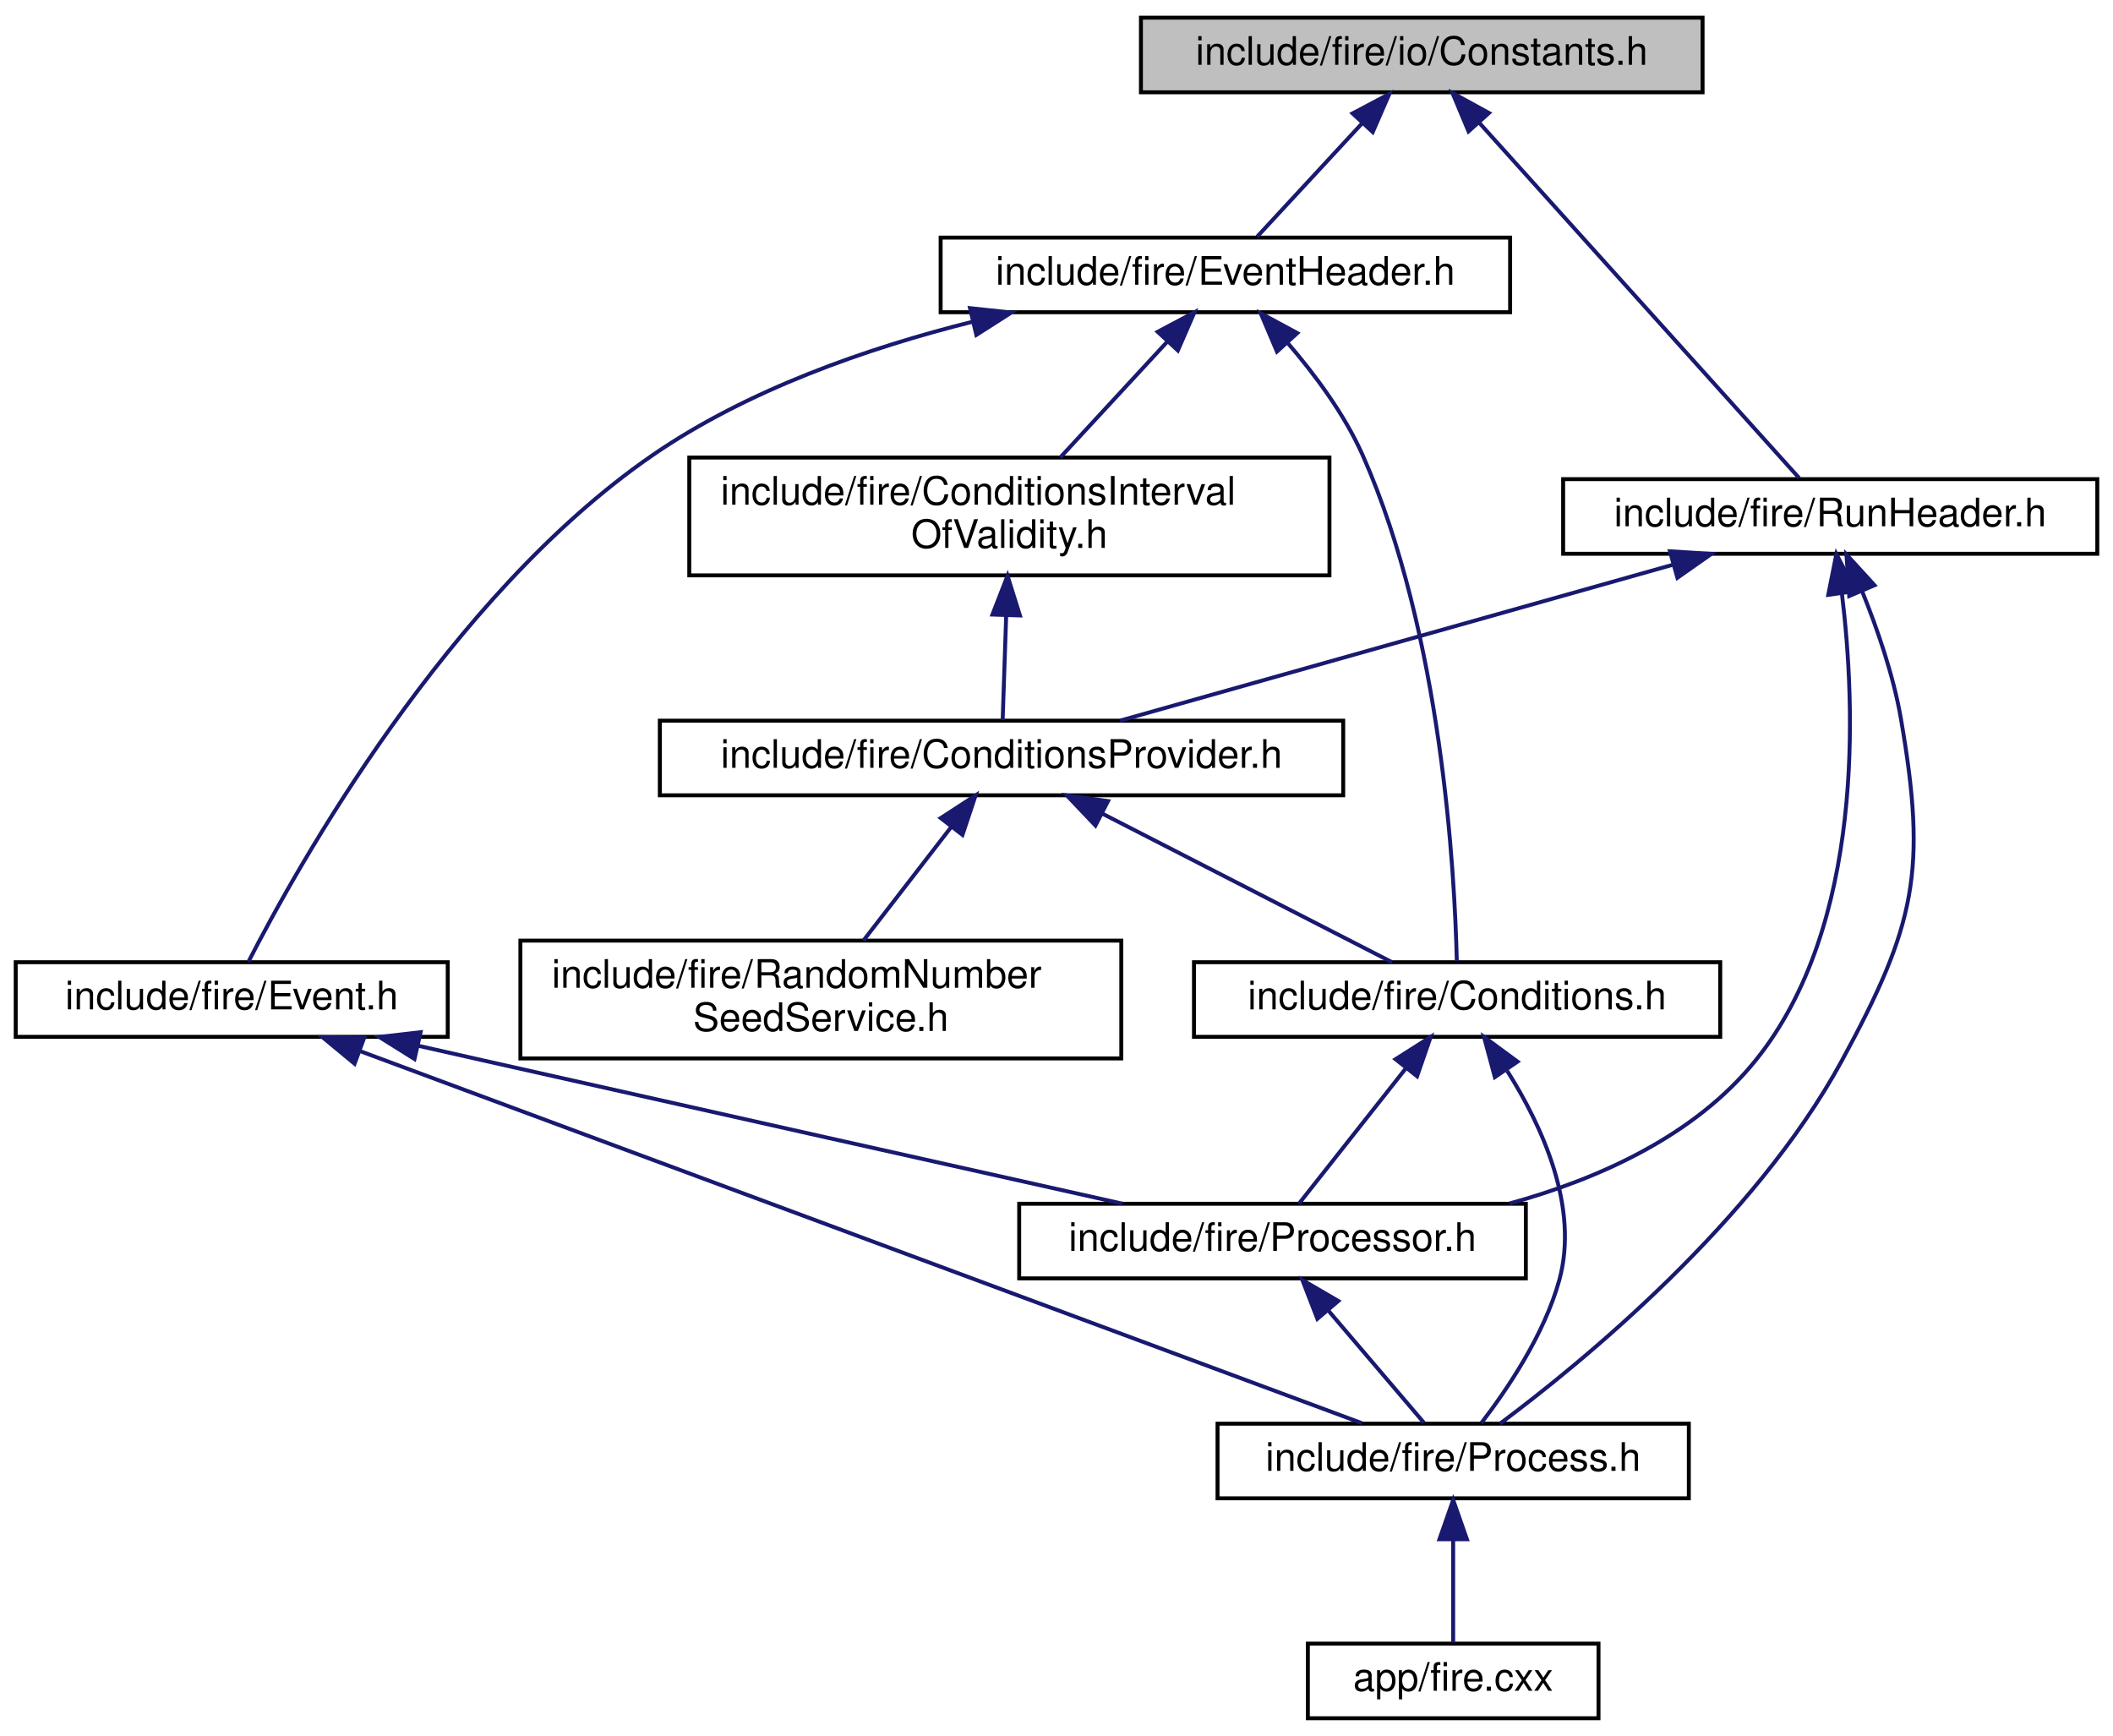
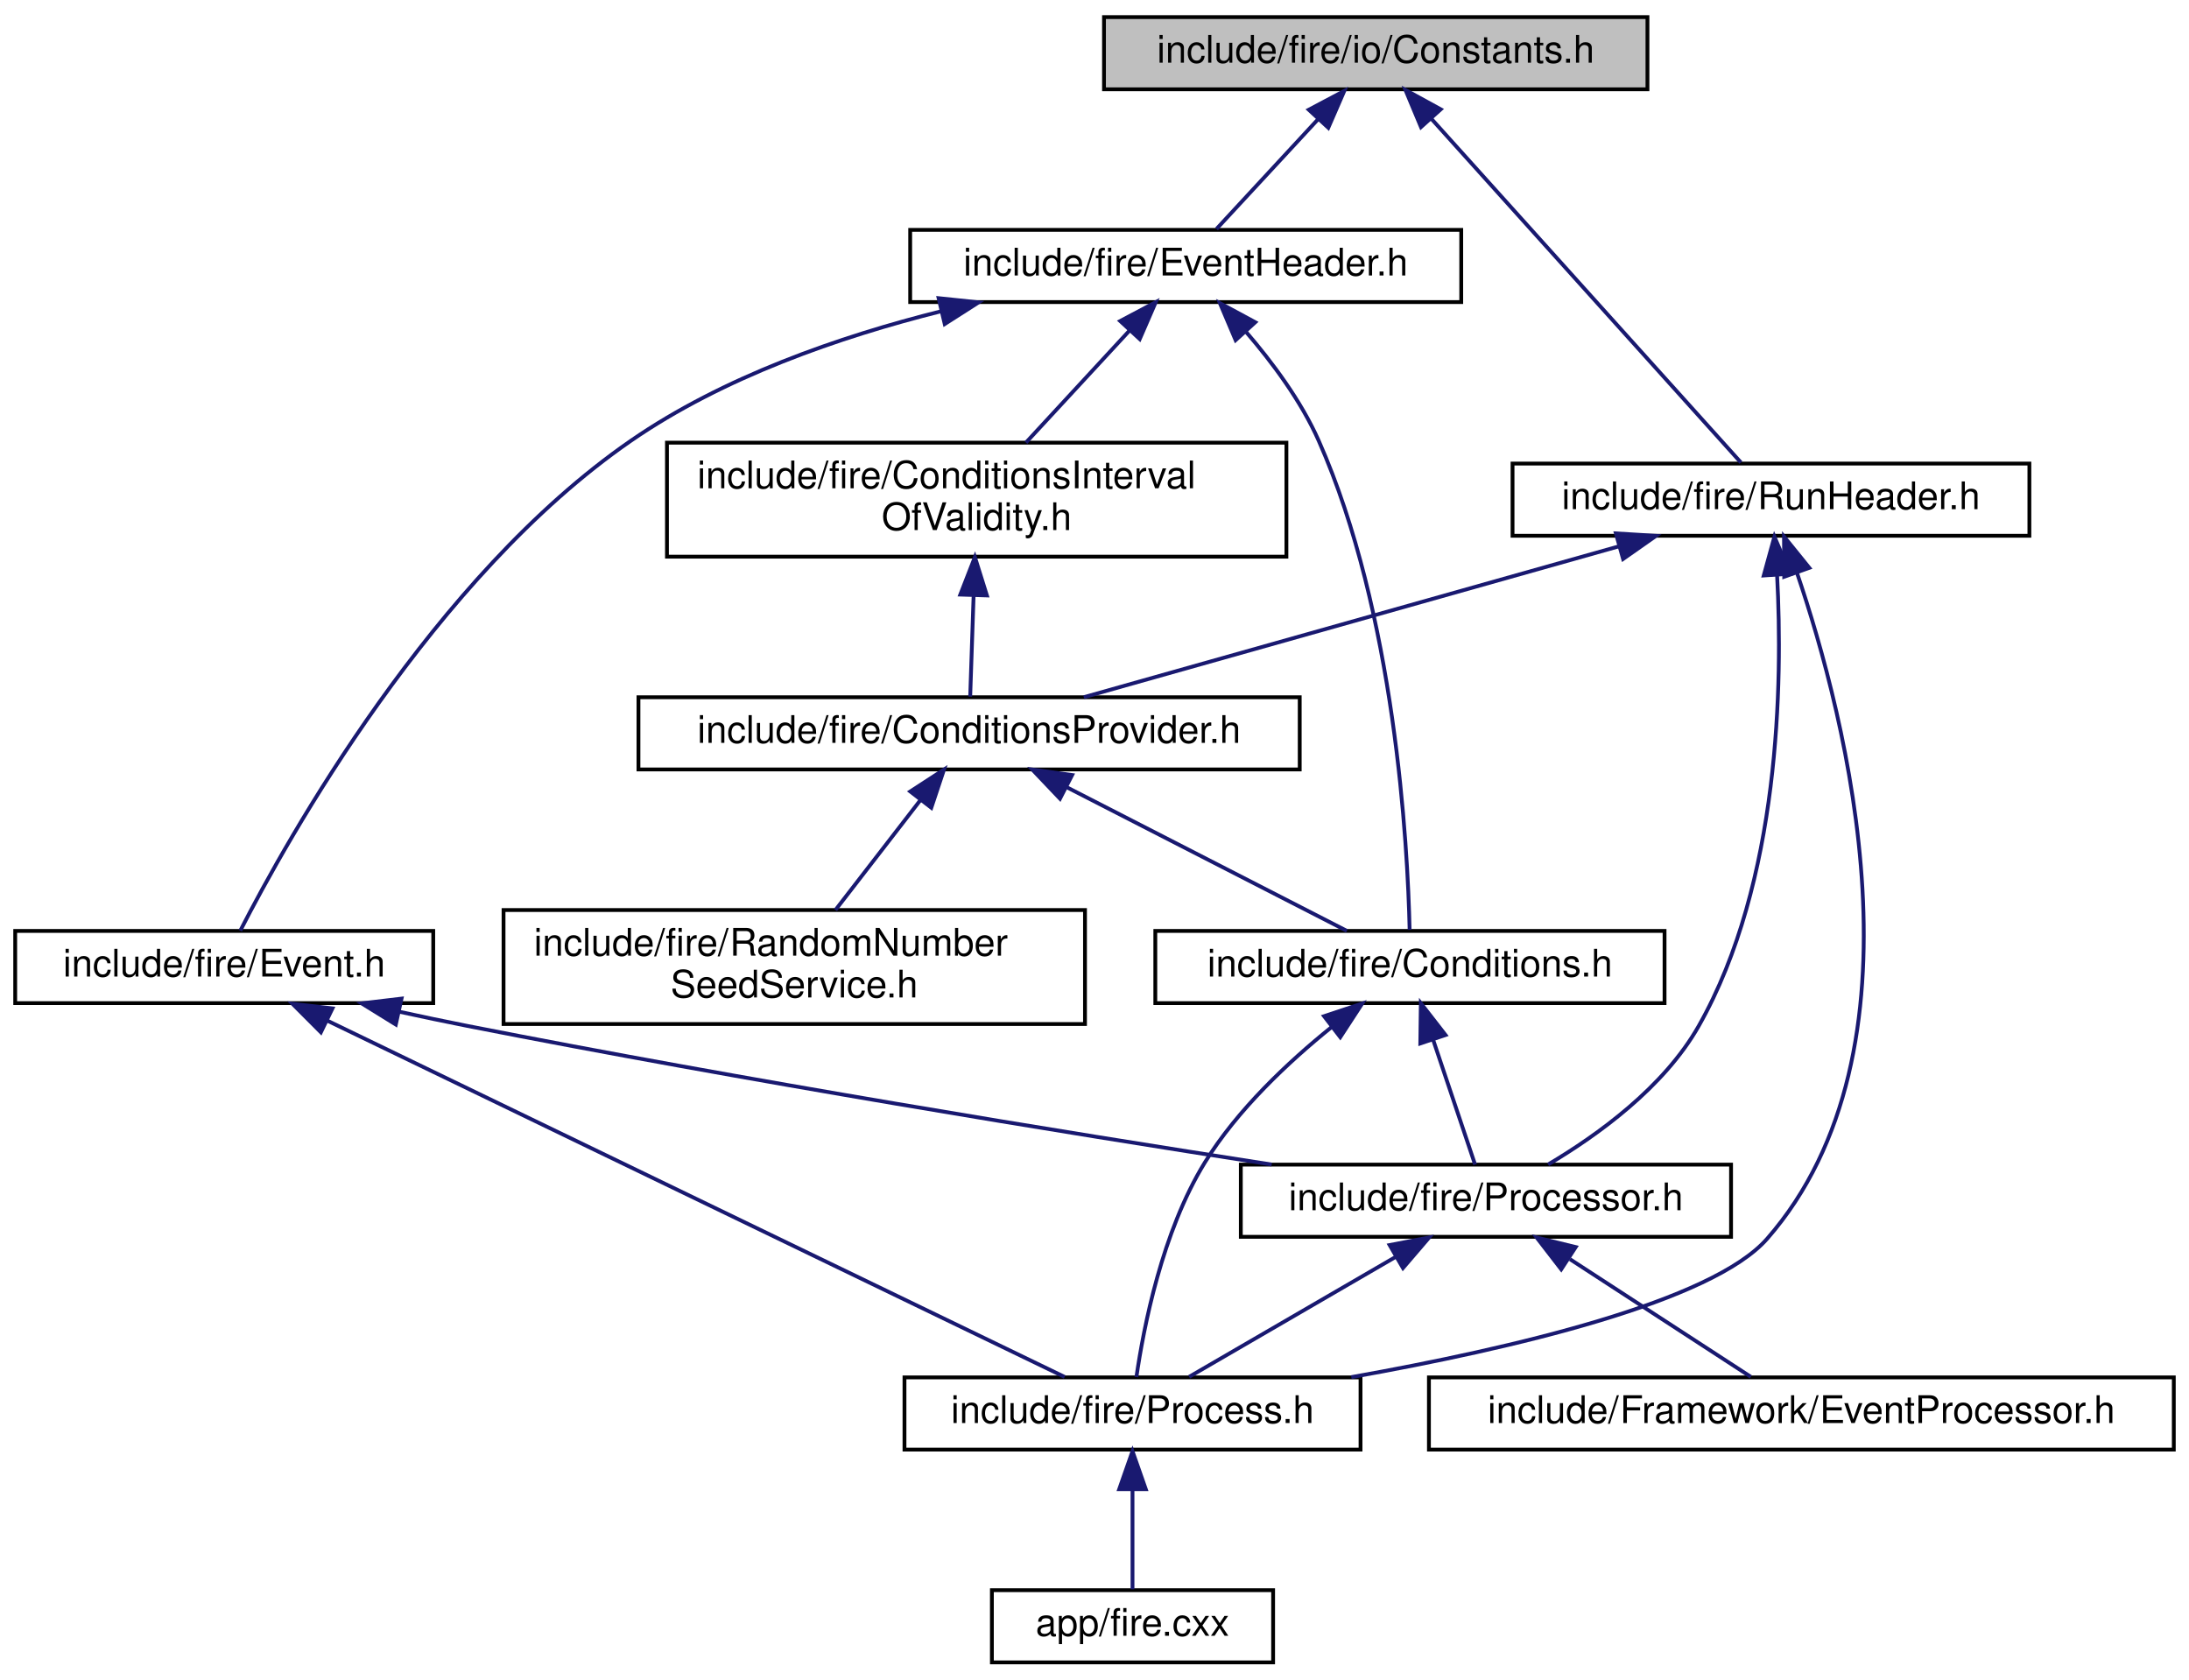
- <svg xmlns="http://www.w3.org/2000/svg" xmlns:xlink="http://www.w3.org/1999/xlink" width="538pt" height="442pt" viewBox="0.00 0.00 538.00 442.00">
+ <svg xmlns="http://www.w3.org/2000/svg" xmlns:xlink="http://www.w3.org/1999/xlink" width="576pt" height="442pt" viewBox="0.00 0.00 576.00 442.00">
  <g id="graph0" class="graph" transform="scale(1 1) rotate(0) translate(4 438)">
    <g id="node1" class="node">
      <g id="a_node1">
        <a xlink:title="Definitions for names of structures required by serialization methods.">
          <polygon fill="#bfbfbf" stroke="black" points="286.5,-414.5 286.5,-433.5 429.5,-433.5 429.5,-414.5 286.5,-414.5" />
          <text text-anchor="middle" x="358" y="-421.5" font-family="Helvetica,sans-Serif" font-size="10.00">include/fire/io/Constants.h</text>
        </a>
      </g>
    </g>
    <g id="node2" class="node">
      <g id="a_node2">
        <a xlink:href="EventHeader_8h_source.html" target="_top" xlink:title=" ">
          <polygon fill="none" stroke="black" points="235.5,-358.5 235.5,-377.5 380.5,-377.5 380.5,-358.5 235.5,-358.5" />
          <text text-anchor="middle" x="308" y="-365.5" font-family="Helvetica,sans-Serif" font-size="10.00">include/fire/EventHeader.h</text>
        </a>
      </g>
    </g>
    <g id="edge1" class="edge">
      <path fill="none" stroke="midnightblue" d="M342.92,-406.72C334.11,-397.2 323.33,-385.56 316.1,-377.75" />
      <polygon fill="midnightblue" stroke="midnightblue" points="340.38,-409.12 349.74,-414.08 345.52,-404.37 340.38,-409.12" />
    </g>
-     <g id="node11" class="node">
-       <g id="a_node11">
+     <g id="node12" class="node">
+       <g id="a_node12">
        <a xlink:href="RunHeader_8h_source.html" target="_top" xlink:title=" ">
          <polygon fill="none" stroke="black" points="394,-297 394,-316 530,-316 530,-297 394,-297" />
          <text text-anchor="middle" x="462" y="-304" font-family="Helvetica,sans-Serif" font-size="10.00">include/fire/RunHeader.h</text>
        </a>
      </g>
    </g>
-     <g id="edge14" class="edge">
+     <g id="edge15" class="edge">
      <path fill="none" stroke="midnightblue" d="M372.57,-406.82C394.86,-382.06 436.69,-335.61 454.09,-316.28" />
      <polygon fill="midnightblue" stroke="midnightblue" points="369.91,-404.55 365.82,-414.32 375.11,-409.23 369.91,-404.55" />
    </g>
    <g id="node3" class="node">
      <g id="a_node3">
        <a xlink:href="Conditions_8h_source.html" target="_top" xlink:title=" ">
          <polygon fill="none" stroke="black" points="300,-174 300,-193 434,-193 434,-174 300,-174" />
          <text text-anchor="middle" x="367" y="-181" font-family="Helvetica,sans-Serif" font-size="10.00">include/fire/Conditions.h</text>
        </a>
      </g>
    </g>
    <g id="edge2" class="edge">
      <path fill="none" stroke="midnightblue" d="M323.82,-350.72C330.76,-342.68 338.36,-332.48 343,-322 363.12,-276.58 366.41,-215.73 366.92,-193.29" />
      <polygon fill="midnightblue" stroke="midnightblue" points="321.13,-348.48 316.99,-358.23 326.31,-353.19 321.13,-348.48" />
    </g>
-     <g id="node7" class="node">
-       <g id="a_node7">
+     <g id="node8" class="node">
+       <g id="a_node8">
        <a xlink:href="ConditionsIntervalOfValidity_8h_source.html" target="_top" xlink:title=" ">
          <polygon fill="none" stroke="black" points="171.5,-291.5 171.5,-321.5 334.5,-321.5 334.5,-291.5 171.5,-291.5" />
          <text text-anchor="start" x="179.5" y="-309.5" font-family="Helvetica,sans-Serif" font-size="10.00">include/fire/ConditionsInterval</text>
          <text text-anchor="middle" x="253" y="-298.5" font-family="Helvetica,sans-Serif" font-size="10.00">OfValidity.h</text>
        </a>
      </g>
    </g>
-     <g id="edge7" class="edge">
+     <g id="edge8" class="edge">
      <path fill="none" stroke="midnightblue" d="M293.29,-351.09C284.78,-341.88 274.16,-330.39 265.96,-321.52" />
      <polygon fill="midnightblue" stroke="midnightblue" points="290.76,-353.51 300.12,-358.48 295.9,-348.76 290.76,-353.51" />
    </g>
-     <g id="node10" class="node">
-       <g id="a_node10">
+     <g id="node11" class="node">
+       <g id="a_node11">
        <a xlink:href="Event_8h_source.html" target="_top" xlink:title=" ">
          <polygon fill="none" stroke="black" points="0,-174 0,-193 110,-193 110,-174 0,-174" />
          <text text-anchor="middle" x="55" y="-181" font-family="Helvetica,sans-Serif" font-size="10.00">include/fire/Event.h</text>
        </a>
      </g>
    </g>
-     <g id="edge11" class="edge">
+     <g id="edge12" class="edge">
      <path fill="none" stroke="midnightblue" d="M243.78,-356.12C216.83,-349.39 186.2,-338.71 162,-322 109.98,-286.08 71.58,-217.17 59.23,-193.07" />
      <polygon fill="midnightblue" stroke="midnightblue" points="242.98,-359.53 253.52,-358.43 244.59,-352.72 242.98,-359.53" />
    </g>
    <g id="node4" class="node">
      <g id="a_node4">
        <a xlink:href="Process_8h_source.html" target="_top" xlink:title=" ">
-           <polygon fill="none" stroke="black" points="306,-56.5 306,-75.5 426,-75.5 426,-56.5 306,-56.5" />
-           <text text-anchor="middle" x="366" y="-63.5" font-family="Helvetica,sans-Serif" font-size="10.00">include/fire/Process.h</text>
+           <polygon fill="none" stroke="black" points="234,-56.5 234,-75.5 354,-75.5 354,-56.5 234,-56.5" />
+           <text text-anchor="middle" x="294" y="-63.5" font-family="Helvetica,sans-Serif" font-size="10.00">include/fire/Process.h</text>
        </a>
      </g>
    </g>
    <g id="edge3" class="edge">
-       <path fill="none" stroke="midnightblue" d="M379.75,-165.34C388.67,-151.23 398.15,-130.59 393,-112 389.16,-98.13 379.77,-84.24 373.15,-75.64" />
-       <polygon fill="midnightblue" stroke="midnightblue" points="376.61,-163.74 373.85,-173.97 382.39,-167.69 376.61,-163.74" />
+       <path fill="none" stroke="midnightblue" d="M346.32,-167.64C335.01,-158.52 321.58,-145.94 313,-132 301.79,-113.78 296.91,-88.61 295.03,-75.59" />
+       <polygon fill="midnightblue" stroke="midnightblue" points="344.4,-170.57 354.45,-173.9 348.67,-165.03 344.4,-170.57" />
    </g>
    <g id="node6" class="node">
      <g id="a_node6">
        <a xlink:href="Processor_8h_source.html" target="_top" xlink:title=" ">
-           <polygon fill="none" stroke="black" points="255.5,-112.5 255.5,-131.5 384.5,-131.5 384.5,-112.5 255.5,-112.5" />
-           <text text-anchor="middle" x="320" y="-119.5" font-family="Helvetica,sans-Serif" font-size="10.00">include/fire/Processor.h</text>
+           <polygon fill="none" stroke="black" points="322.5,-112.5 322.5,-131.5 451.5,-131.5 451.5,-112.5 322.5,-112.5" />
+           <text text-anchor="middle" x="387" y="-119.5" font-family="Helvetica,sans-Serif" font-size="10.00">include/fire/Processor.h</text>
        </a>
      </g>
    </g>
    <g id="edge5" class="edge">
-       <path fill="none" stroke="midnightblue" d="M353.84,-165.84C345.02,-154.67 333.77,-140.43 326.72,-131.51" />
-       <polygon fill="midnightblue" stroke="midnightblue" points="351.32,-168.3 360.27,-173.98 356.81,-163.96 351.32,-168.3" />
+       <path fill="none" stroke="midnightblue" d="M373.17,-164.16C376.82,-153.27 381.29,-139.99 384.14,-131.51" />
+       <polygon fill="midnightblue" stroke="midnightblue" points="369.73,-163.38 369.87,-173.98 376.37,-165.61 369.73,-163.38" />
    </g>
    <g id="node5" class="node">
      <g id="a_node5">
        <a xlink:href="fire_8cxx.html" target="_top" xlink:title="main definition for fire executable">
-           <polygon fill="none" stroke="black" points="329,-0.5 329,-19.5 403,-19.5 403,-0.5 329,-0.5" />
-           <text text-anchor="middle" x="366" y="-7.5" font-family="Helvetica,sans-Serif" font-size="10.00">app/fire.cxx</text>
+           <polygon fill="none" stroke="black" points="257,-0.5 257,-19.5 331,-19.5 331,-0.5 257,-0.5" />
+           <text text-anchor="middle" x="294" y="-7.5" font-family="Helvetica,sans-Serif" font-size="10.00">app/fire.cxx</text>
        </a>
      </g>
    </g>
    <g id="edge4" class="edge">
-       <path fill="none" stroke="midnightblue" d="M366,-45.8C366,-36.91 366,-26.78 366,-19.75" />
-       <polygon fill="midnightblue" stroke="midnightblue" points="362.5,-46.08 366,-56.08 369.5,-46.08 362.5,-46.08" />
+       <path fill="none" stroke="midnightblue" d="M294,-45.8C294,-36.91 294,-26.78 294,-19.75" />
+       <polygon fill="midnightblue" stroke="midnightblue" points="290.5,-46.08 294,-56.08 297.5,-46.08 290.5,-46.08" />
+     </g>
+     <g id="edge7" class="edge">
+       <path fill="none" stroke="midnightblue" d="M363.19,-107.18C346.08,-97.24 323.53,-84.15 308.9,-75.65" />
+       <polygon fill="midnightblue" stroke="midnightblue" points="361.65,-110.33 372.06,-112.32 365.17,-104.28 361.65,-110.33" />
+     </g>
+     <g id="node7" class="node">
+       <g id="a_node7">
+         <a xlink:href="EventProcessor_8h.html" target="_top" xlink:title="Re-interpretation of ROOT-based framework code into fire.">
+           <polygon fill="none" stroke="black" points="372,-56.5 372,-75.5 568,-75.5 568,-56.5 372,-56.5" />
+           <text text-anchor="middle" x="470" y="-63.5" font-family="Helvetica,sans-Serif" font-size="10.00">include/Framework/EventProcessor.h</text>
+         </a>
+       </g>
    </g>
    <g id="edge6" class="edge">
-       <path fill="none" stroke="midnightblue" d="M334.11,-104.43C342.18,-94.97 351.96,-83.48 358.55,-75.75" />
-       <polygon fill="midnightblue" stroke="midnightblue" points="331.42,-102.2 327.6,-112.08 336.75,-106.74 331.42,-102.2" />
+       <path fill="none" stroke="midnightblue" d="M409.1,-106.62C424.26,-96.76 443.88,-83.99 456.7,-75.65" />
+       <polygon fill="midnightblue" stroke="midnightblue" points="406.81,-103.94 400.34,-112.32 410.63,-109.8 406.81,-103.94" />
    </g>
-     <g id="node8" class="node">
-       <g id="a_node8">
+     <g id="node9" class="node">
+       <g id="a_node9">
        <a xlink:href="ConditionsProvider_8h_source.html" target="_top" xlink:title=" ">
          <polygon fill="none" stroke="black" points="164,-235.5 164,-254.5 338,-254.5 338,-235.5 164,-235.5" />
          <text text-anchor="middle" x="251" y="-242.5" font-family="Helvetica,sans-Serif" font-size="10.00">include/fire/ConditionsProvider.h</text>
        </a>
      </g>
    </g>
-     <g id="edge8" class="edge">
+     <g id="edge9" class="edge">
      <path fill="none" stroke="midnightblue" d="M252.19,-281.29C251.87,-271.86 251.53,-261.65 251.29,-254.66" />
      <polygon fill="midnightblue" stroke="midnightblue" points="248.69,-281.52 252.53,-291.4 255.69,-281.29 248.69,-281.52" />
    </g>
-     <g id="edge9" class="edge">
+     <g id="edge10" class="edge">
      <path fill="none" stroke="midnightblue" d="M276.6,-230.87C299.09,-219.33 331.13,-202.9 350.41,-193.01" />
      <polygon fill="midnightblue" stroke="midnightblue" points="274.92,-227.8 267.62,-235.48 278.12,-234.03 274.92,-227.8" />
    </g>
-     <g id="node9" class="node">
-       <g id="a_node9">
+     <g id="node10" class="node">
+       <g id="a_node10">
        <a xlink:href="RandomNumberSeedService_8h.html" target="_top" xlink:title="Conditions object for random number seeds.">
          <polygon fill="none" stroke="black" points="128.5,-168.5 128.5,-198.5 281.5,-198.5 281.5,-168.5 128.5,-168.5" />
          <text text-anchor="start" x="136.5" y="-186.5" font-family="Helvetica,sans-Serif" font-size="10.00">include/fire/RandomNumber</text>
          <text text-anchor="middle" x="205" y="-175.5" font-family="Helvetica,sans-Serif" font-size="10.00">SeedService.h</text>
        </a>
      </g>
    </g>
-     <g id="edge10" class="edge">
+     <g id="edge11" class="edge">
      <path fill="none" stroke="midnightblue" d="M238.27,-227.53C231.22,-218.42 222.56,-207.21 215.84,-198.52" />
      <polygon fill="midnightblue" stroke="midnightblue" points="235.52,-229.7 244.41,-235.48 241.06,-225.42 235.52,-229.7" />
    </g>
-     <g id="edge12" class="edge">
-       <path fill="none" stroke="midnightblue" d="M87.58,-170.4C150.62,-146.99 287.92,-96 342.73,-75.64" />
-       <polygon fill="midnightblue" stroke="midnightblue" points="86.28,-167.15 78.12,-173.91 88.71,-173.71 86.28,-167.15" />
+     <g id="edge13" class="edge">
+       <path fill="none" stroke="midnightblue" d="M82.08,-169.41C131.4,-145.58 234.64,-95.68 276.15,-75.62" />
+       <polygon fill="midnightblue" stroke="midnightblue" points="80.44,-166.32 72.96,-173.82 83.49,-172.62 80.44,-166.32" />
    </g>
-     <g id="edge13" class="edge">
-       <path fill="none" stroke="midnightblue" d="M102.48,-171.73C108.05,-170.47 113.65,-169.2 119,-168 175.69,-155.23 241.4,-140.54 281.83,-131.51" />
-       <polygon fill="midnightblue" stroke="midnightblue" points="101.54,-168.35 92.56,-173.97 103.09,-175.18 101.54,-168.35" />
+     <g id="edge14" class="edge">
+       <path fill="none" stroke="midnightblue" d="M101.12,-171.73C107.12,-170.42 113.2,-169.14 119,-168 191.79,-153.66 276.28,-139.95 330.62,-131.52" />
+       <polygon fill="midnightblue" stroke="midnightblue" points="100.15,-168.36 91.14,-173.94 101.66,-175.19 100.15,-168.36" />
+     </g>
+     <g id="edge17" class="edge">
+       <path fill="none" stroke="midnightblue" d="M468.89,-287.11C481.77,-249.19 504.47,-161.72 461,-112 446.52,-95.44 393.92,-83.1 351.58,-75.57" />
+       <polygon fill="midnightblue" stroke="midnightblue" points="465.49,-286.21 465.43,-296.8 472.09,-288.56 465.49,-286.21" />
+     </g>
+     <g id="edge18" class="edge">
+       <path fill="none" stroke="midnightblue" d="M463.62,-286.43C465.09,-258.53 464.42,-205.79 443,-168 433.84,-151.83 416.37,-139.24 403.37,-131.54" />
+       <polygon fill="midnightblue" stroke="midnightblue" points="460.1,-286.54 462.91,-296.76 467.09,-287.02 460.1,-286.54" />
    </g>
    <g id="edge16" class="edge">
-       <path fill="none" stroke="midnightblue" d="M470.17,-287.35C473.98,-277.91 478.09,-266.06 480,-255 486.68,-216.34 483.74,-202.47 465,-168 442.72,-127.01 398.98,-91.23 377.91,-75.5" />
-       <polygon fill="midnightblue" stroke="midnightblue" points="466.84,-286.24 466.13,-296.81 473.28,-288.99 466.84,-286.24" />
-     </g>
-     <g id="edge17" class="edge">
-       <path fill="none" stroke="midnightblue" d="M464.96,-287C468.48,-258.22 470.78,-202.44 443,-168 427.58,-148.88 403.28,-137.89 380.34,-131.56" />
-       <polygon fill="midnightblue" stroke="midnightblue" points="461.5,-286.54 463.57,-296.93 468.43,-287.51 461.5,-286.54" />
-     </g>
-     <g id="edge15" class="edge">
      <path fill="none" stroke="midnightblue" d="M422.1,-294.25C381.11,-282.69 318.2,-264.95 281.18,-254.51" />
      <polygon fill="midnightblue" stroke="midnightblue" points="421.19,-297.63 431.77,-296.98 423.09,-290.89 421.19,-297.63" />
    </g>
  </g>
</svg>
